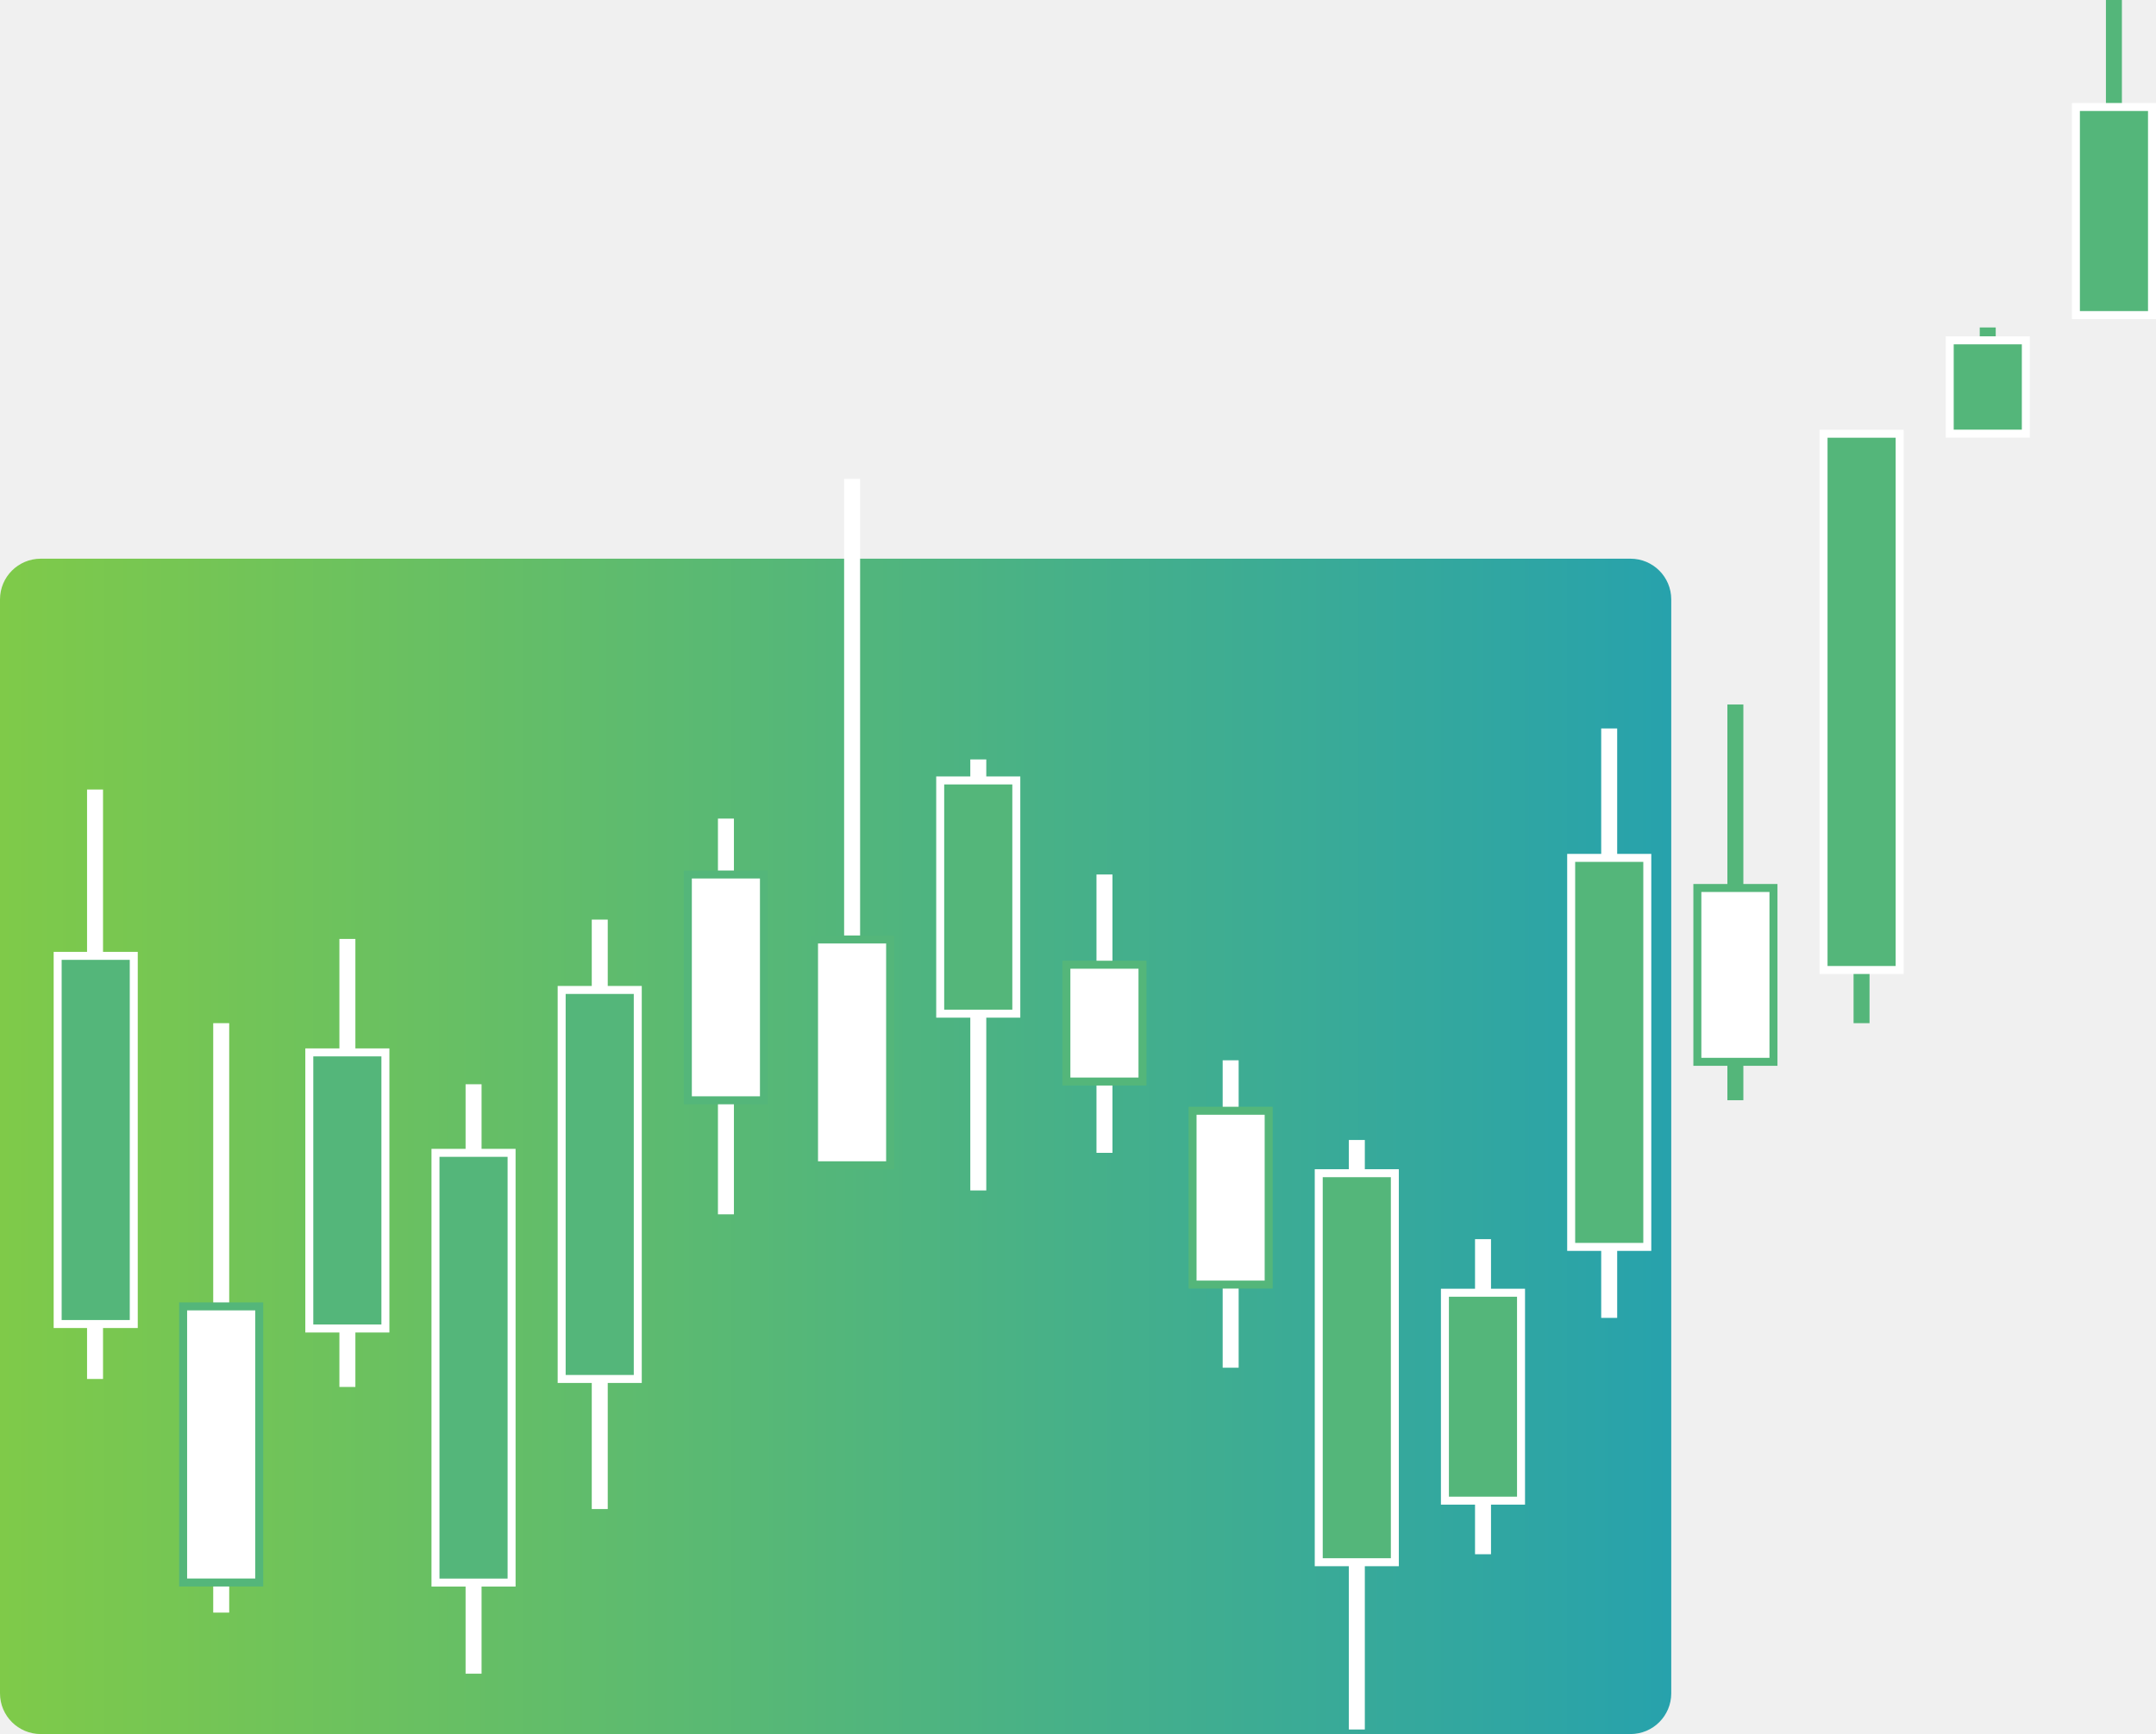
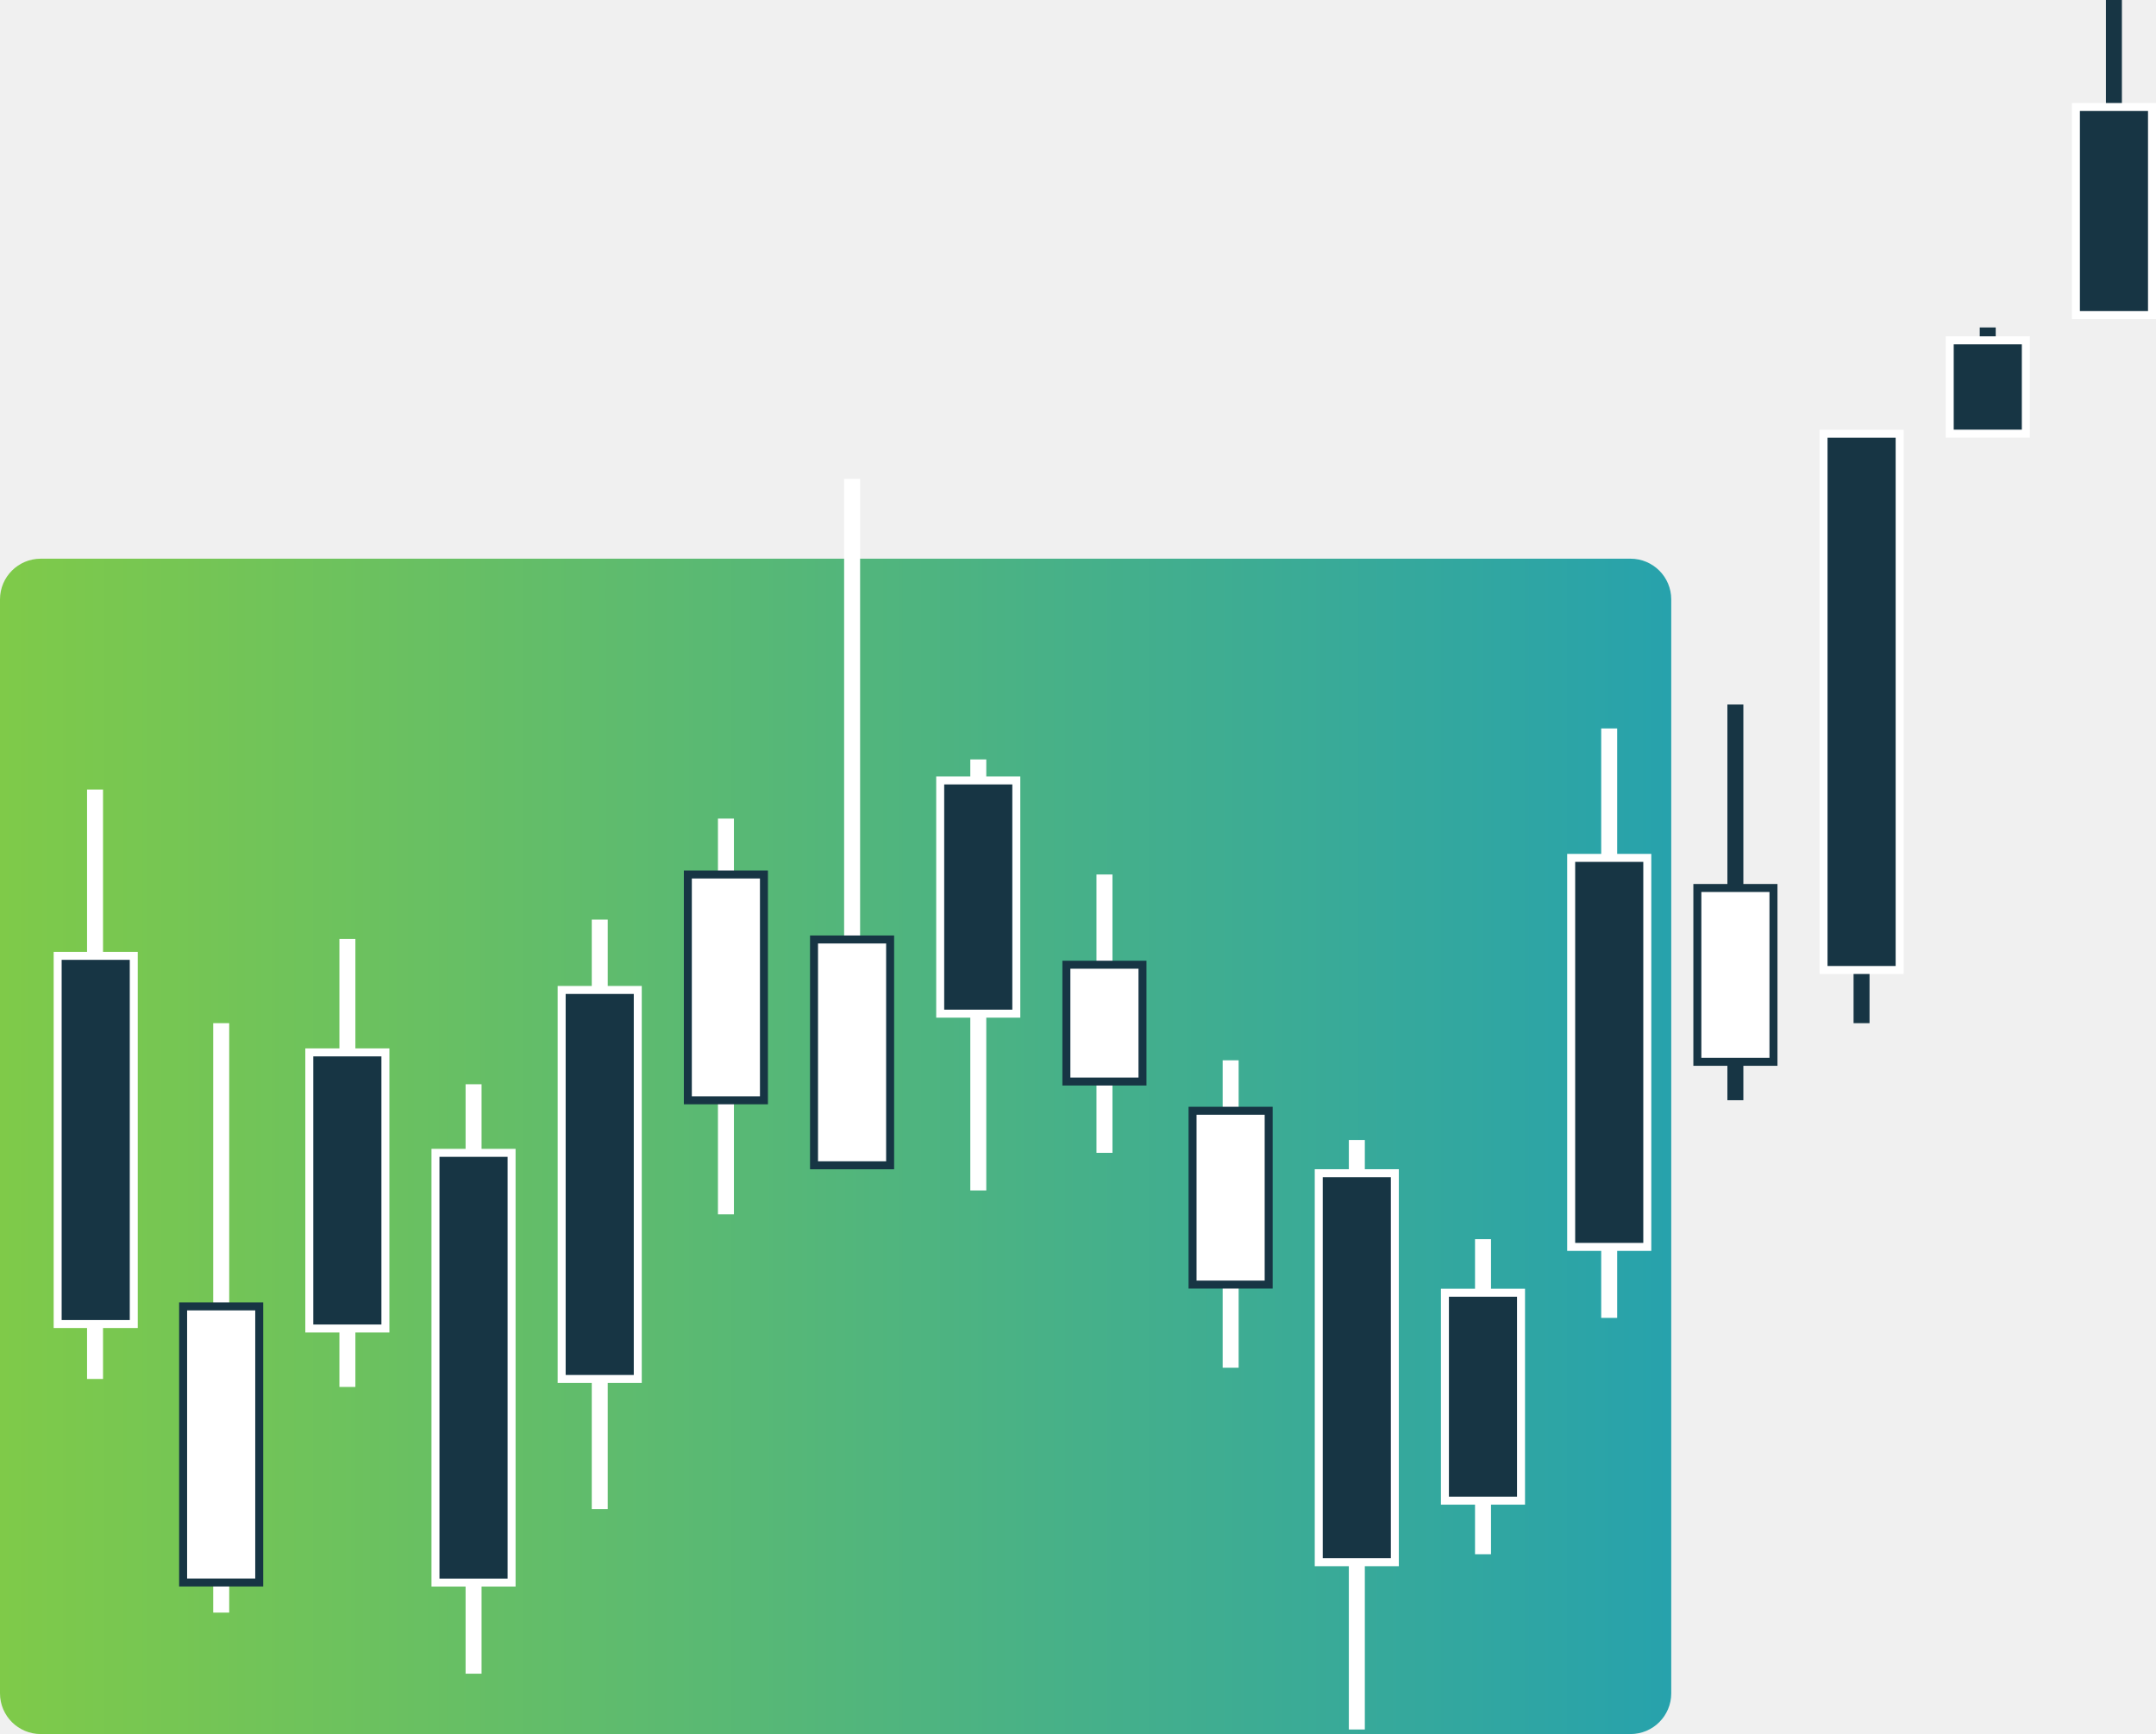
<svg xmlns="http://www.w3.org/2000/svg" viewBox="0 0 269.97 217.16">
  <defs>
-     <style>.cls-1{fill:url(#linear-gradient);}.cls-2,.cls-3{fill:none;stroke-width:2px;}.cls-2,.cls-4{stroke:#fff;}.cls-2,.cls-3,.cls-4,.cls-5{stroke-miterlimit:10;}.cls-3,.cls-5{stroke:#54b67a;}.cls-4{fill:#54b67a;}.cls-5{fill:#fff;}</style>
+     <style>.cls-1{fill:url(#linear-gradient);}.cls-2,.cls-3{fill:none;stroke-width:2px;}.cls-2,.cls-4{stroke:#fff;}.cls-2,.cls-3,.cls-4,.cls-5{stroke-miterlimit:10;}.cls-3,.cls-5{stroke:#173544;}.cls-4{fill:#173544;}.cls-5{fill:#fff;}</style>
    <linearGradient id="linear-gradient" y1="143.56" x2="209.27" y2="143.56" gradientUnits="userSpaceOnUse">
      <stop offset="0" stop-color="#7fca49" />
      <stop offset="1" stop-color="#27a2ac" />
    </linearGradient>
  </defs>
  <g id="Laag_2" data-name="Laag 2">
    <g id="Grid">
      <rect class="cls-1" y="69.97" width="209.27" height="147.2" rx="5.1" />
      <line class="cls-2" x1="11.9" y1="98.88" x2="11.9" y2="172.7" />
      <line class="cls-2" x1="27.7" y1="128.14" x2="27.7" y2="201.96" />
      <line class="cls-2" x1="43.5" y1="117.59" x2="43.5" y2="173.7" />
      <line class="cls-2" x1="59.3" y1="135.79" x2="59.3" y2="209.61" />
      <line class="cls-2" x1="75.1" y1="115.17" x2="75.1" y2="188.99" />
      <line class="cls-2" x1="90.9" y1="102.52" x2="90.9" y2="152.08" />
      <line class="cls-2" x1="106.7" y1="59.98" x2="106.7" y2="146.43" />
      <line class="cls-2" x1="122.5" y1="95.11" x2="122.5" y2="149.09" />
      <line class="cls-2" x1="138.3" y1="109.52" x2="138.3" y2="144.38" />
      <line class="cls-2" x1="154.1" y1="132.79" x2="154.1" y2="171.29" />
      <line class="cls-2" x1="169.9" y1="142.77" x2="169.9" y2="216.6" />
      <line class="cls-2" x1="185.7" y1="155.19" x2="185.7" y2="194.65" />
      <line class="cls-2" x1="201.5" y1="91.23" x2="201.5" y2="165.05" />
      <line class="cls-3" x1="217.3" y1="88.23" x2="217.3" y2="137.79" />
      <line class="cls-3" x1="233.1" y1="54.32" x2="233.1" y2="128.14" />
      <line class="cls-3" x1="248.9" y1="41.01" x2="248.9" y2="54.32" />
      <line class="cls-3" x1="264.7" x2="264.7" y2="39.46" />
      <rect class="cls-4" x="7.22" y="119.71" width="9.53" height="46.11" />
      <rect class="cls-5" x="22.93" y="163.61" width="9.53" height="34.58" />
      <rect class="cls-4" x="38.73" y="131.8" width="9.53" height="34.58" />
      <rect class="cls-4" x="54.53" y="144.38" width="9.53" height="53.82" />
      <rect class="cls-4" x="70.33" y="123.98" width="9.53" height="48.72" />
      <rect class="cls-4" x="196.74" y="107.44" width="9.53" height="48.72" />
      <rect class="cls-4" x="180.93" y="161.9" width="9.53" height="26.04" />
      <rect class="cls-4" x="244.14" y="42.62" width="9.53" height="11.69" />
      <rect class="cls-4" x="259.94" y="13.4" width="9.53" height="26.06" />
      <rect class="cls-4" x="165.13" y="146.93" width="9.53" height="48.72" />
      <rect class="cls-4" x="228.34" y="54.32" width="9.53" height="67.16" />
      <rect class="cls-4" x="117.73" y="97.74" width="9.53" height="29.21" />
      <rect class="cls-5" x="86.13" y="109.52" width="9.53" height="28.28" />
      <rect class="cls-5" x="101.93" y="117.66" width="9.53" height="28.28" />
      <rect class="cls-5" x="133.53" y="120.82" width="9.53" height="14.63" />
      <rect class="cls-5" x="149.33" y="139.11" width="9.53" height="21.77" />
      <rect class="cls-5" x="212.54" y="111.21" width="9.53" height="21.77" />
    </g>
  </g>
</svg>
